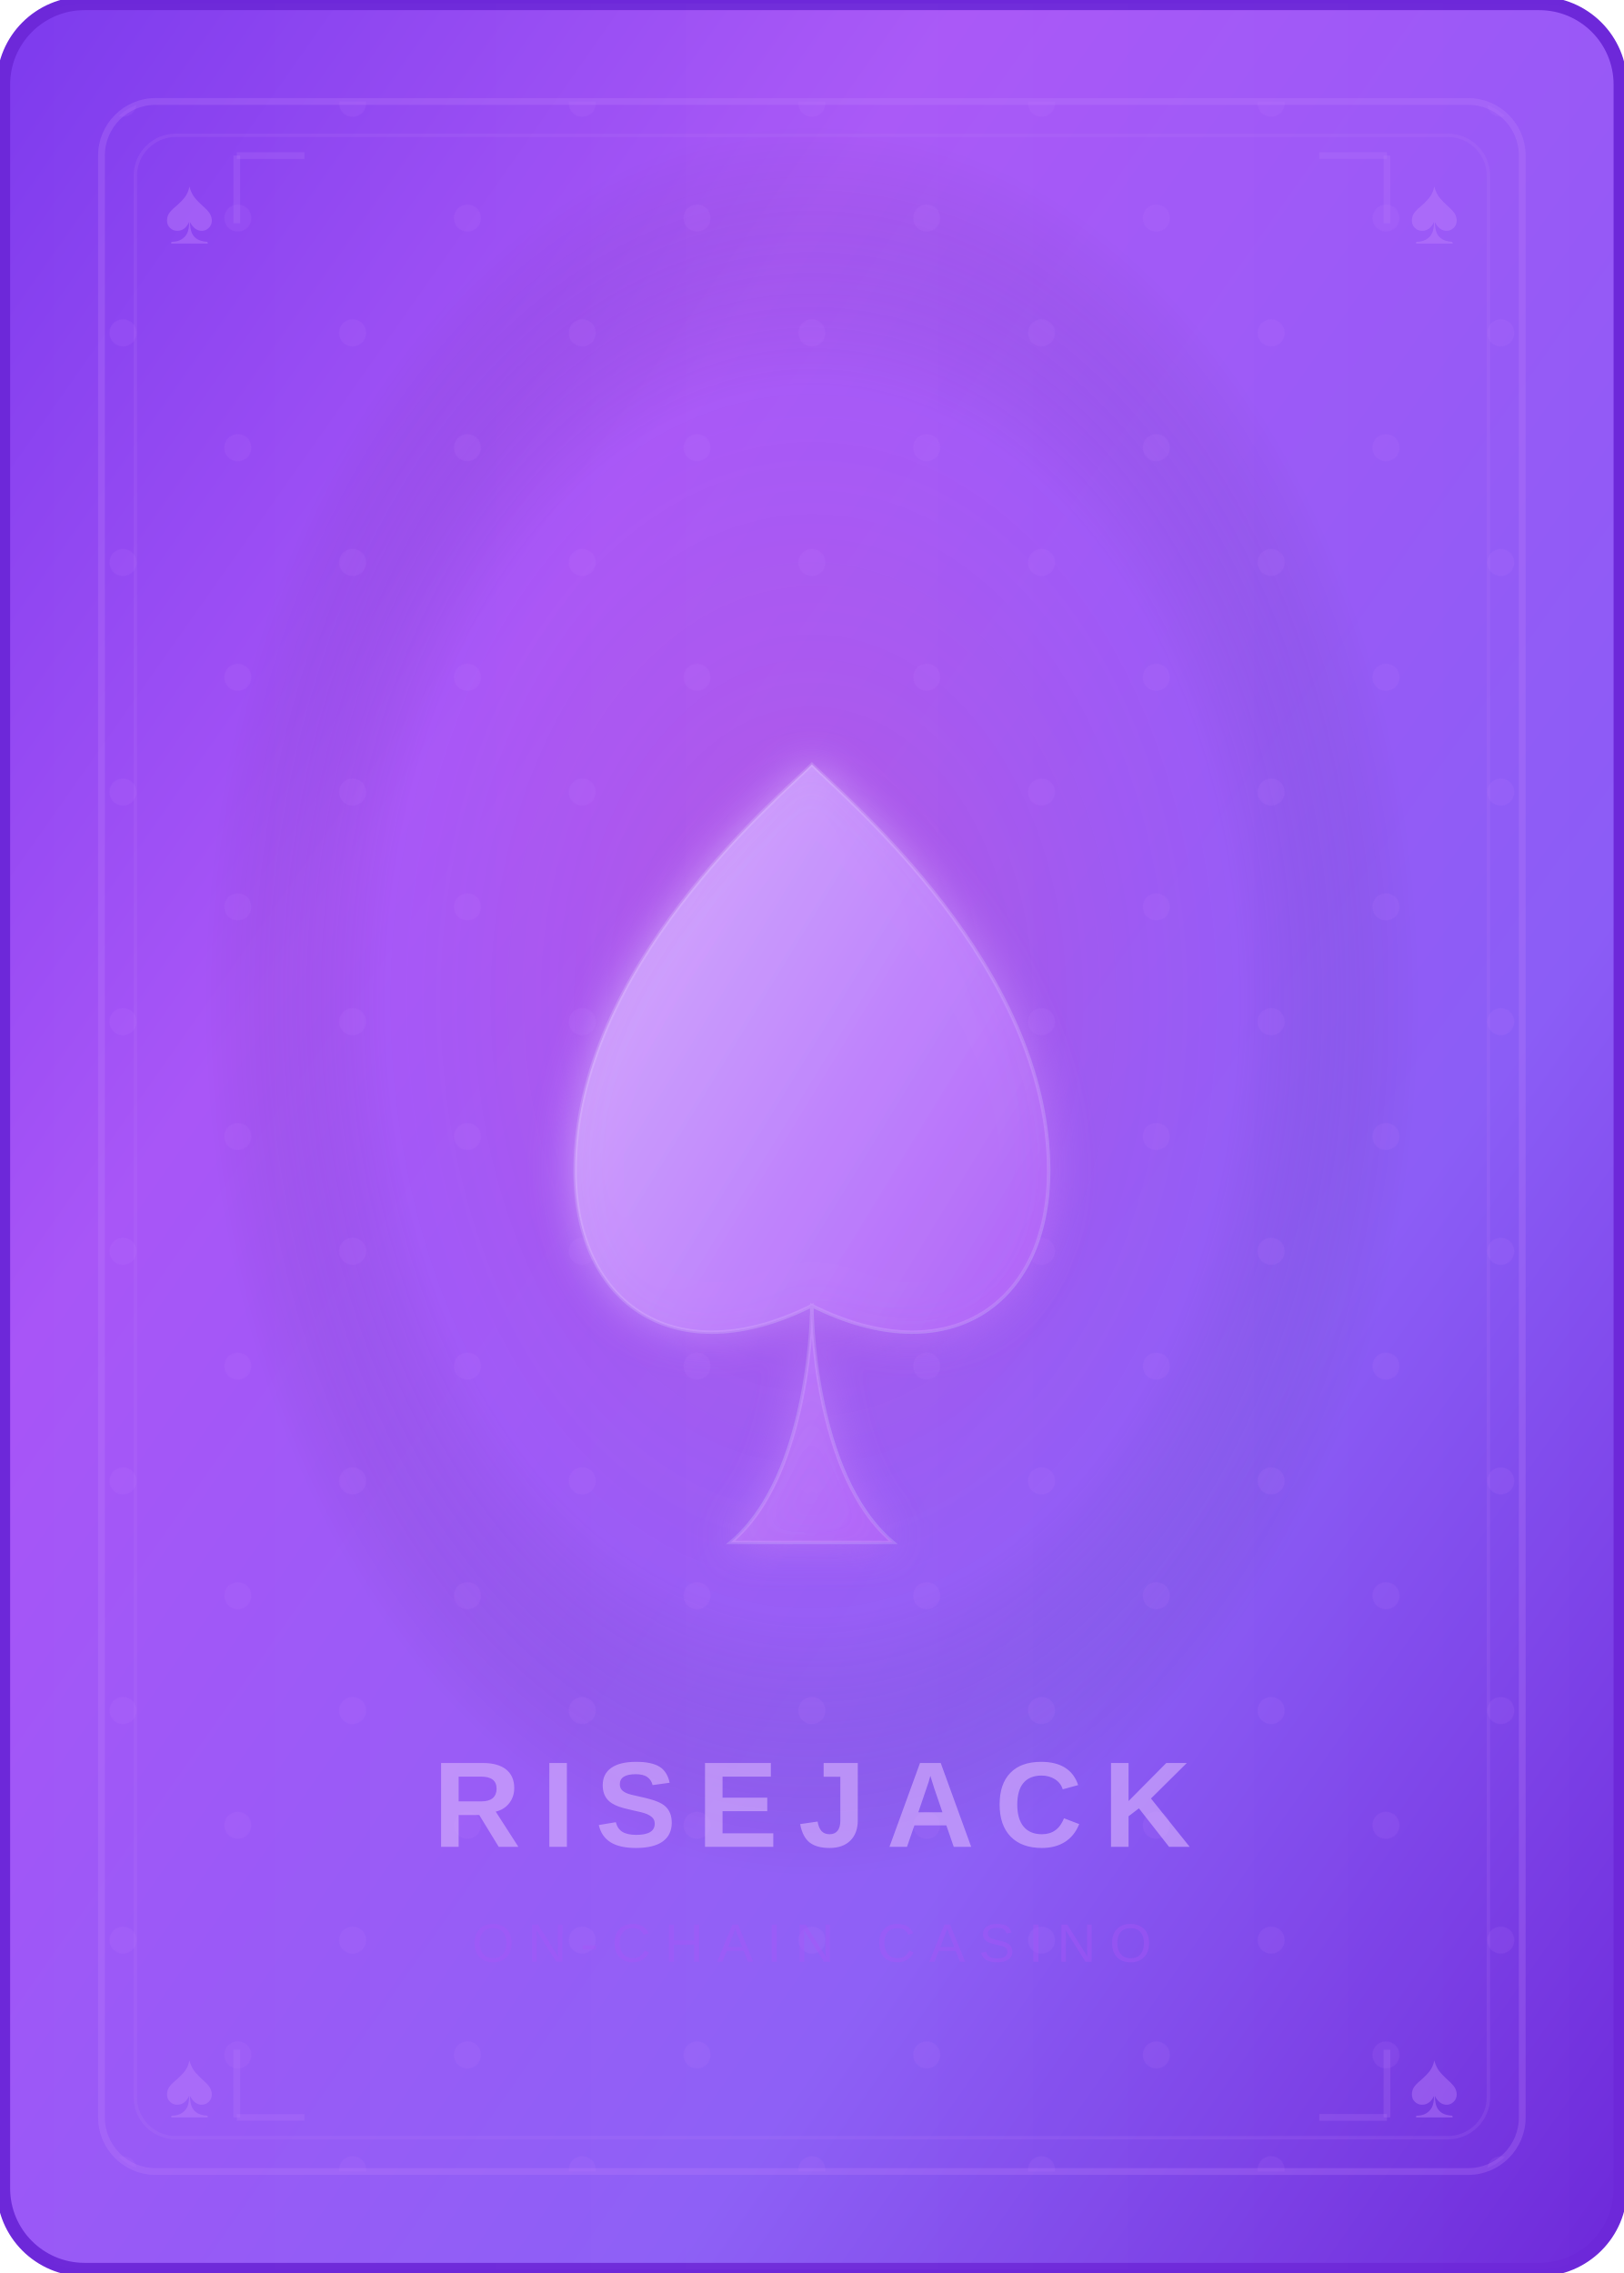
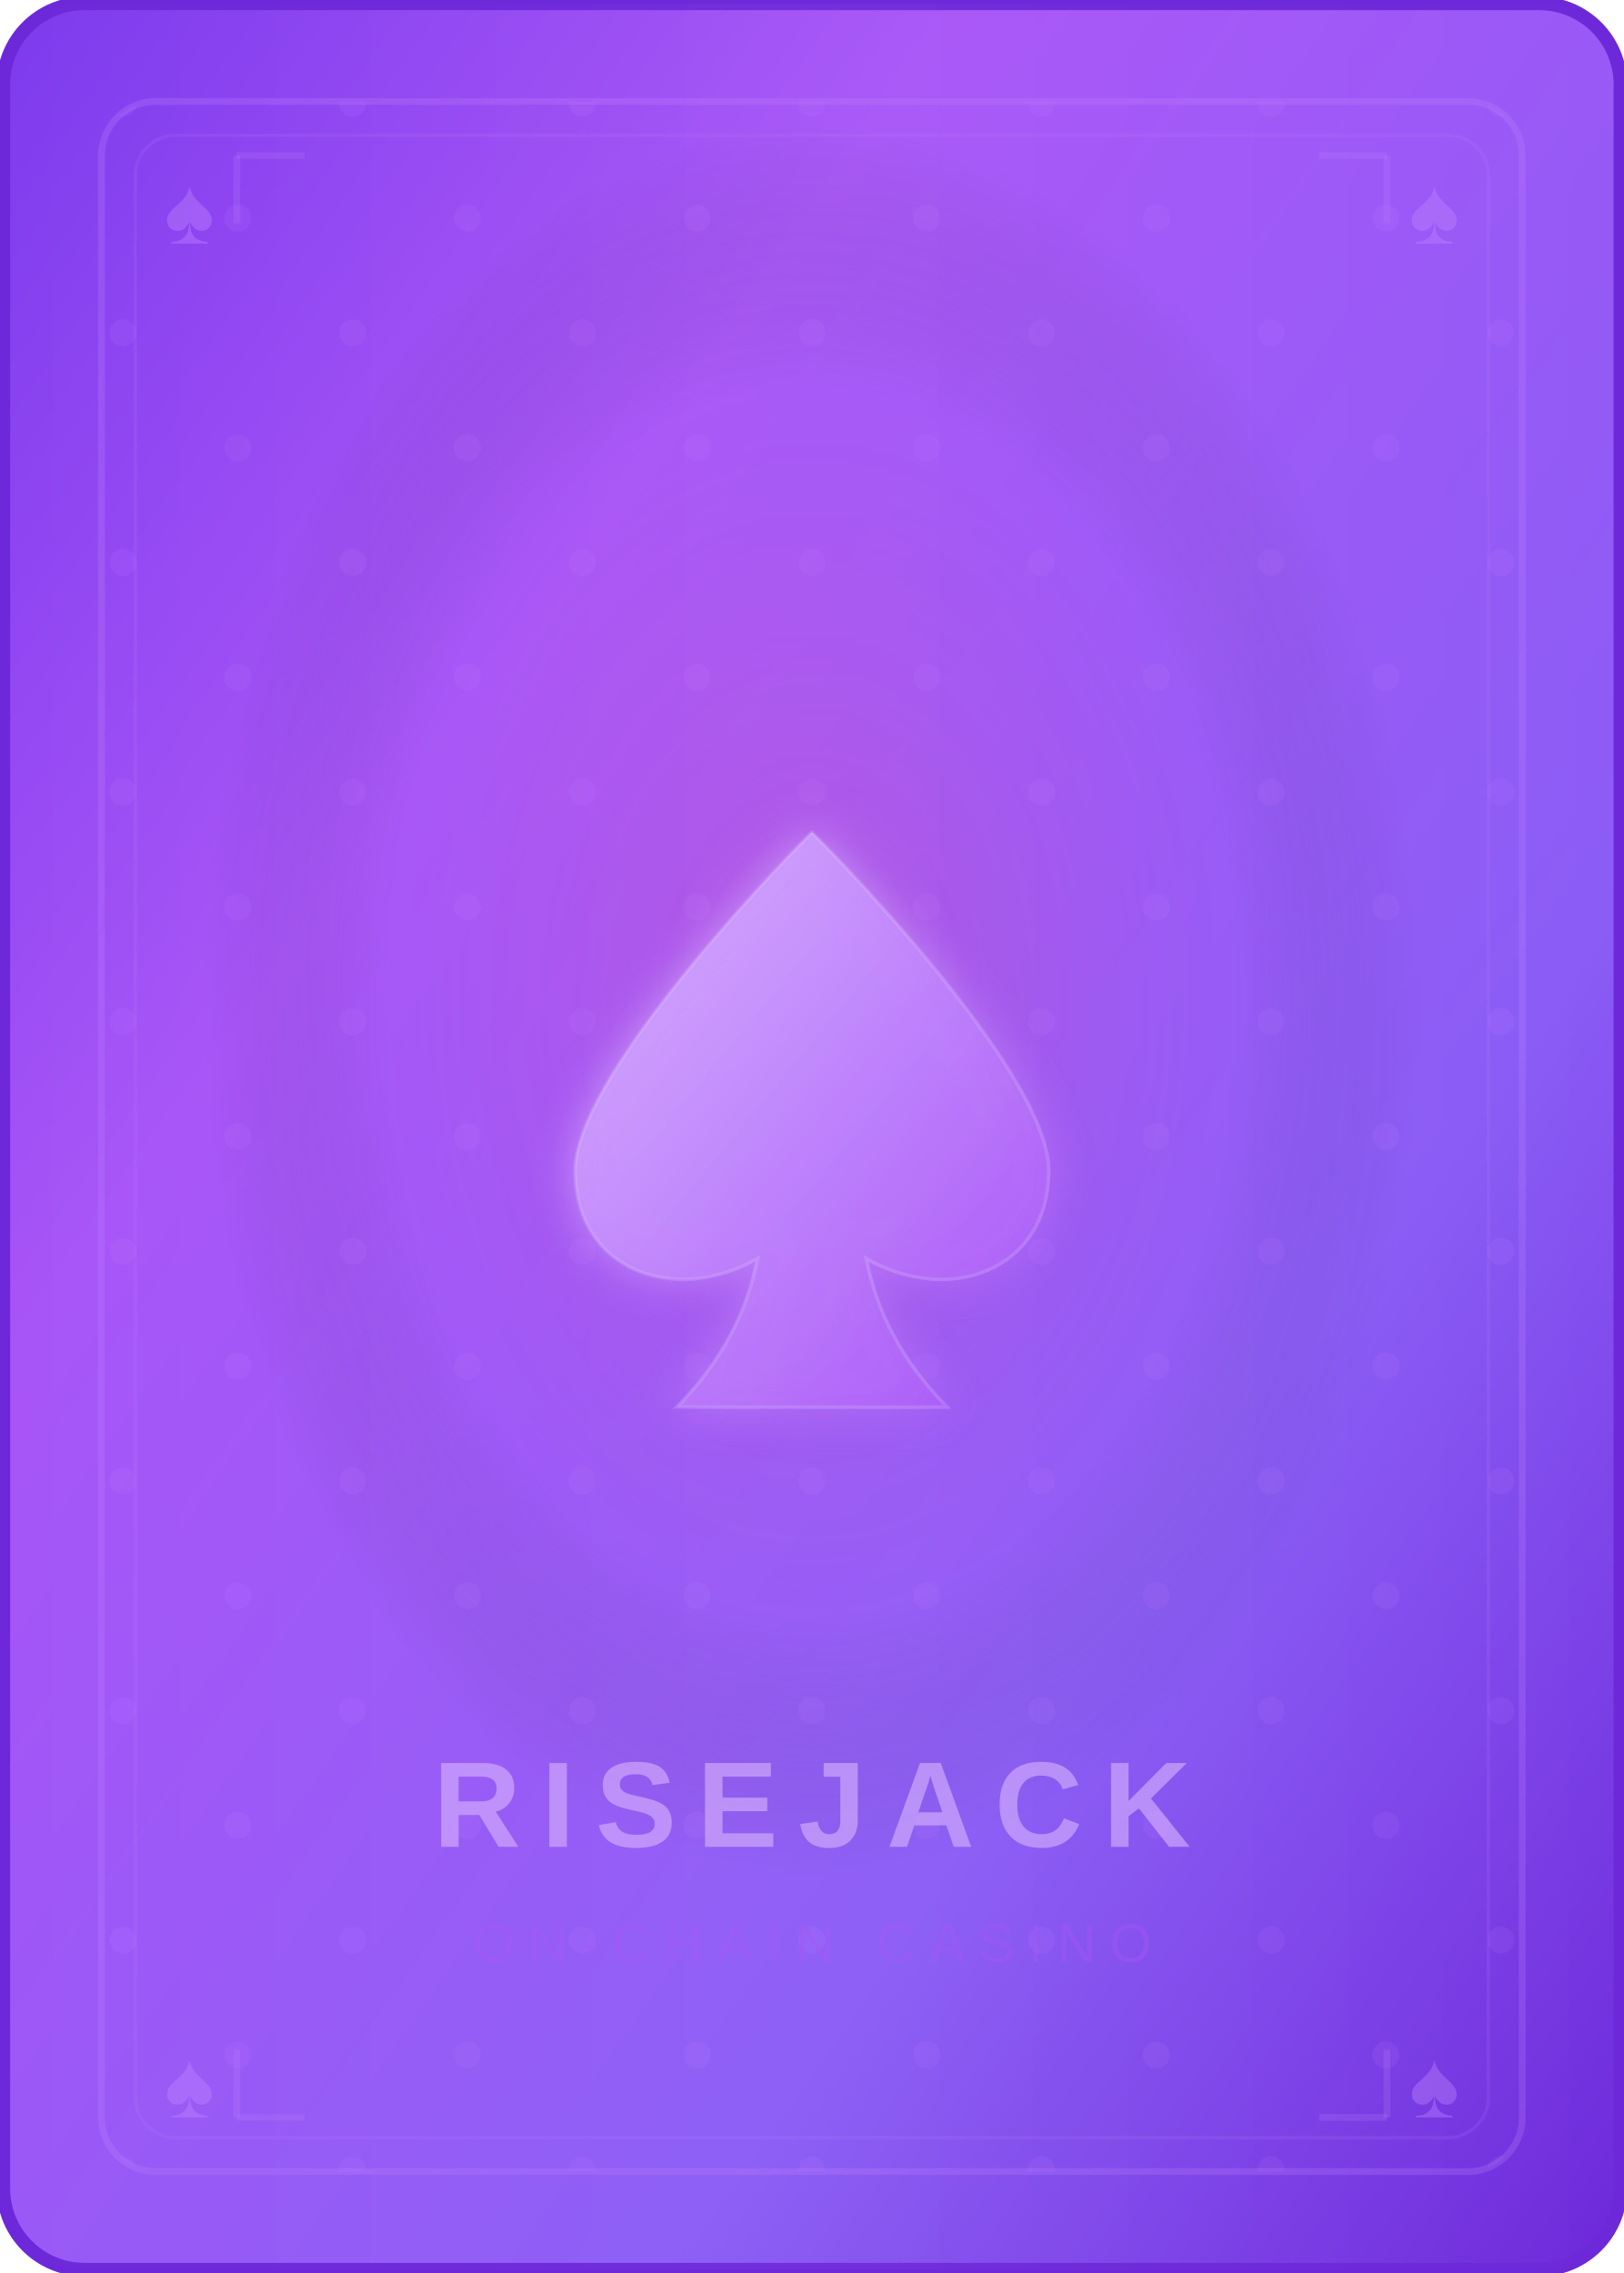
<svg xmlns="http://www.w3.org/2000/svg" class="card" face="RB" height="3.5in" preserveAspectRatio="none" viewBox="-120 -168 240 336" width="2.5in">
  <defs>
    <linearGradient id="cardBackGrad" x1="0%" y1="0%" x2="100%" y2="100%">
      <stop offset="0%" style="stop-color:#7c3aed" />
      <stop offset="30%" style="stop-color:#a855f7" />
      <stop offset="70%" style="stop-color:#8b5cf6" />
      <stop offset="100%" style="stop-color:#6d28d9" />
    </linearGradient>
    <linearGradient id="shimmerGrad" x1="0%" y1="0%" x2="100%" y2="0%">
      <stop offset="0%" style="stop-color:rgba(255,255,255,0)" />
      <stop offset="50%" style="stop-color:rgba(255,255,255,0.1)" />
      <stop offset="100%" style="stop-color:rgba(255,255,255,0)" />
    </linearGradient>
    <radialGradient id="innerGlow" cx="50%" cy="50%" r="50%">
      <stop offset="0%" style="stop-color:rgba(236,72,153,0.25)" />
      <stop offset="70%" style="stop-color:rgba(168,85,247,0.15)" />
      <stop offset="100%" style="stop-color:transparent" />
    </radialGradient>
    <pattern id="RBpattern" width="24" height="24" patternUnits="userSpaceOnUse" patternTransform="rotate(45)">
      <rect width="24" height="24" fill="transparent" />
      <circle cx="12" cy="12" r="2" fill="rgba(192,132,252,0.12)" />
    </pattern>
    <linearGradient id="spadeGrad" x1="0%" y1="0%" x2="100%" y2="100%">
      <stop offset="0%" style="stop-color:#d8b4fe" />
      <stop offset="50%" style="stop-color:#c084fc" />
      <stop offset="100%" style="stop-color:#a855f7" />
    </linearGradient>
    <filter id="spadeGlow" x="-50%" y="-50%" width="200%" height="200%">
      <feGaussianBlur stdDeviation="3" result="glow" />
      <feMerge>
        <feMergeNode in="glow" />
        <feMergeNode in="SourceGraphic" />
      </feMerge>
    </filter>
  </defs>
  <rect width="239" height="335" x="-119.5" y="-167.5" rx="12" ry="12" fill="url(#cardBackGrad)" stroke="#6d28d9" stroke-width="2" />
  <rect x="-119.5" y="-167.5" width="239" height="335" rx="12" ry="12" fill="url(#shimmerGrad)" opacity="0.3" />
  <ellipse cx="0" cy="-20" rx="90" ry="130" fill="url(#innerGlow)" />
  <rect x="-105" y="-153" width="210" height="306" rx="8" ry="8" fill="none" stroke="rgba(192,132,252,0.25)" stroke-width="1" />
  <rect x="-100" y="-148" width="200" height="296" rx="6" ry="6" fill="none" stroke="rgba(192,132,252,0.15)" stroke-width="0.5" />
  <rect x="-105" y="-153" width="210" height="306" rx="8" ry="8" fill="url(#RBpattern)" />
-   <g transform="translate(0, 0)" filter="url(#spadeGlow)">
-     <path d="M0,-55 C-5,-50 -35,-25 -35,5 C-35,25 -20,35 0,25 C0,25 0,50 -12,60 L12,60 C0,50 0,25 0,25 C20,35 35,25 35,5 C35,-25 5,-50 0,-55 Z" fill="url(#spadeGrad)" stroke="rgba(255,255,255,0.15)" stroke-width="0.5" opacity="0.9" />
+   <g transform="translate(-50, -50) scale(1)" filter="url(#spadeGlow)">
+     <path d="M50 5 C50 5 15 40 15 55 C15 70 30 75 42 68 C40 78 35 85 30 90 L70 90 C65 85 60 78 58 68 C70 75 85 70 85 55 C85 40 50 5 50 5 Z" fill="url(#spadeGrad)" stroke="rgba(255,255,255,0.15)" stroke-width="0.5" opacity="0.9" />
  </g>
  <text x="0" y="105" font-size="18" font-family="Arial Black, Arial, sans-serif" font-weight="900" fill="rgba(216,180,254,0.6)" text-anchor="middle" letter-spacing="3">RISEJACK</text>
  <text x="0" y="122" font-size="8" font-family="Arial, sans-serif" font-weight="400" fill="rgba(168,85,247,0.4)" text-anchor="middle" letter-spacing="2">ON-CHAIN CASINO</text>
  <g font-size="14" fill="rgba(192,132,252,0.4)">
    <text x="-92" y="-132" text-anchor="middle">♠</text>
    <text x="92" y="-132" text-anchor="middle">♠</text>
    <text x="-92" y="145" text-anchor="middle">♠</text>
    <text x="92" y="145" text-anchor="middle">♠</text>
  </g>
  <g stroke="rgba(192,132,252,0.2)" stroke-width="1">
    <line x1="-85" y1="-145" x2="-75" y2="-145" />
    <line x1="-85" y1="-145" x2="-85" y2="-135" />
    <line x1="85" y1="-145" x2="75" y2="-145" />
    <line x1="85" y1="-145" x2="85" y2="-135" />
    <line x1="-85" y1="145" x2="-75" y2="145" />
    <line x1="-85" y1="145" x2="-85" y2="135" />
    <line x1="85" y1="145" x2="75" y2="145" />
    <line x1="85" y1="145" x2="85" y2="135" />
  </g>
</svg>
